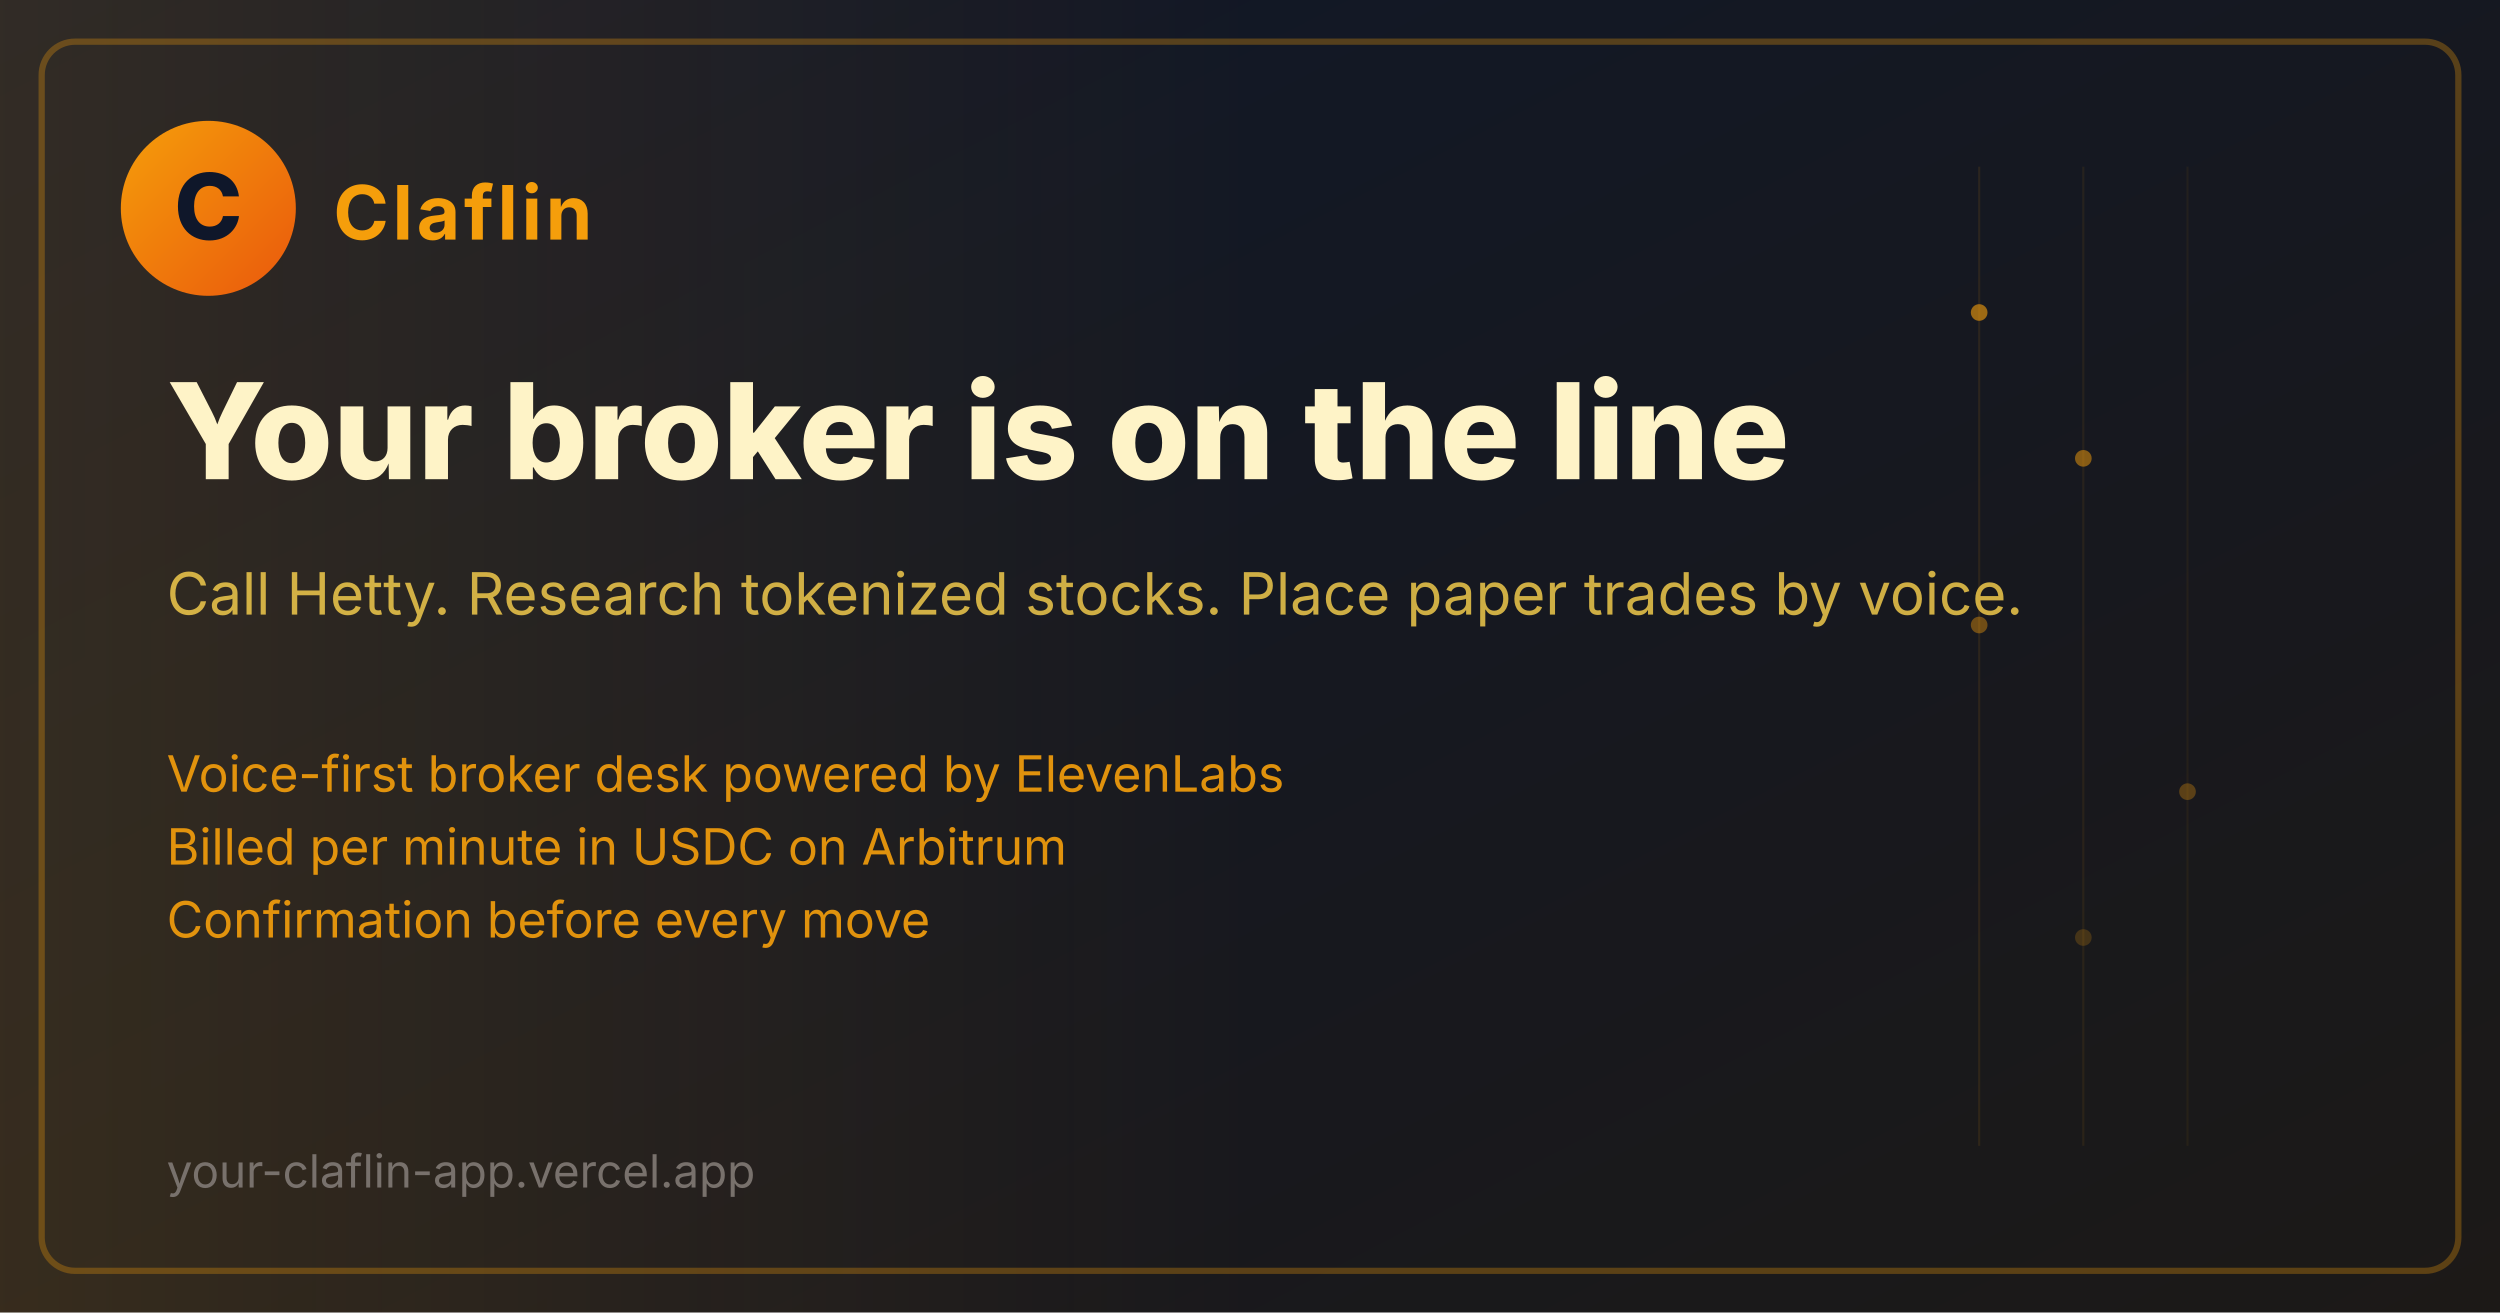
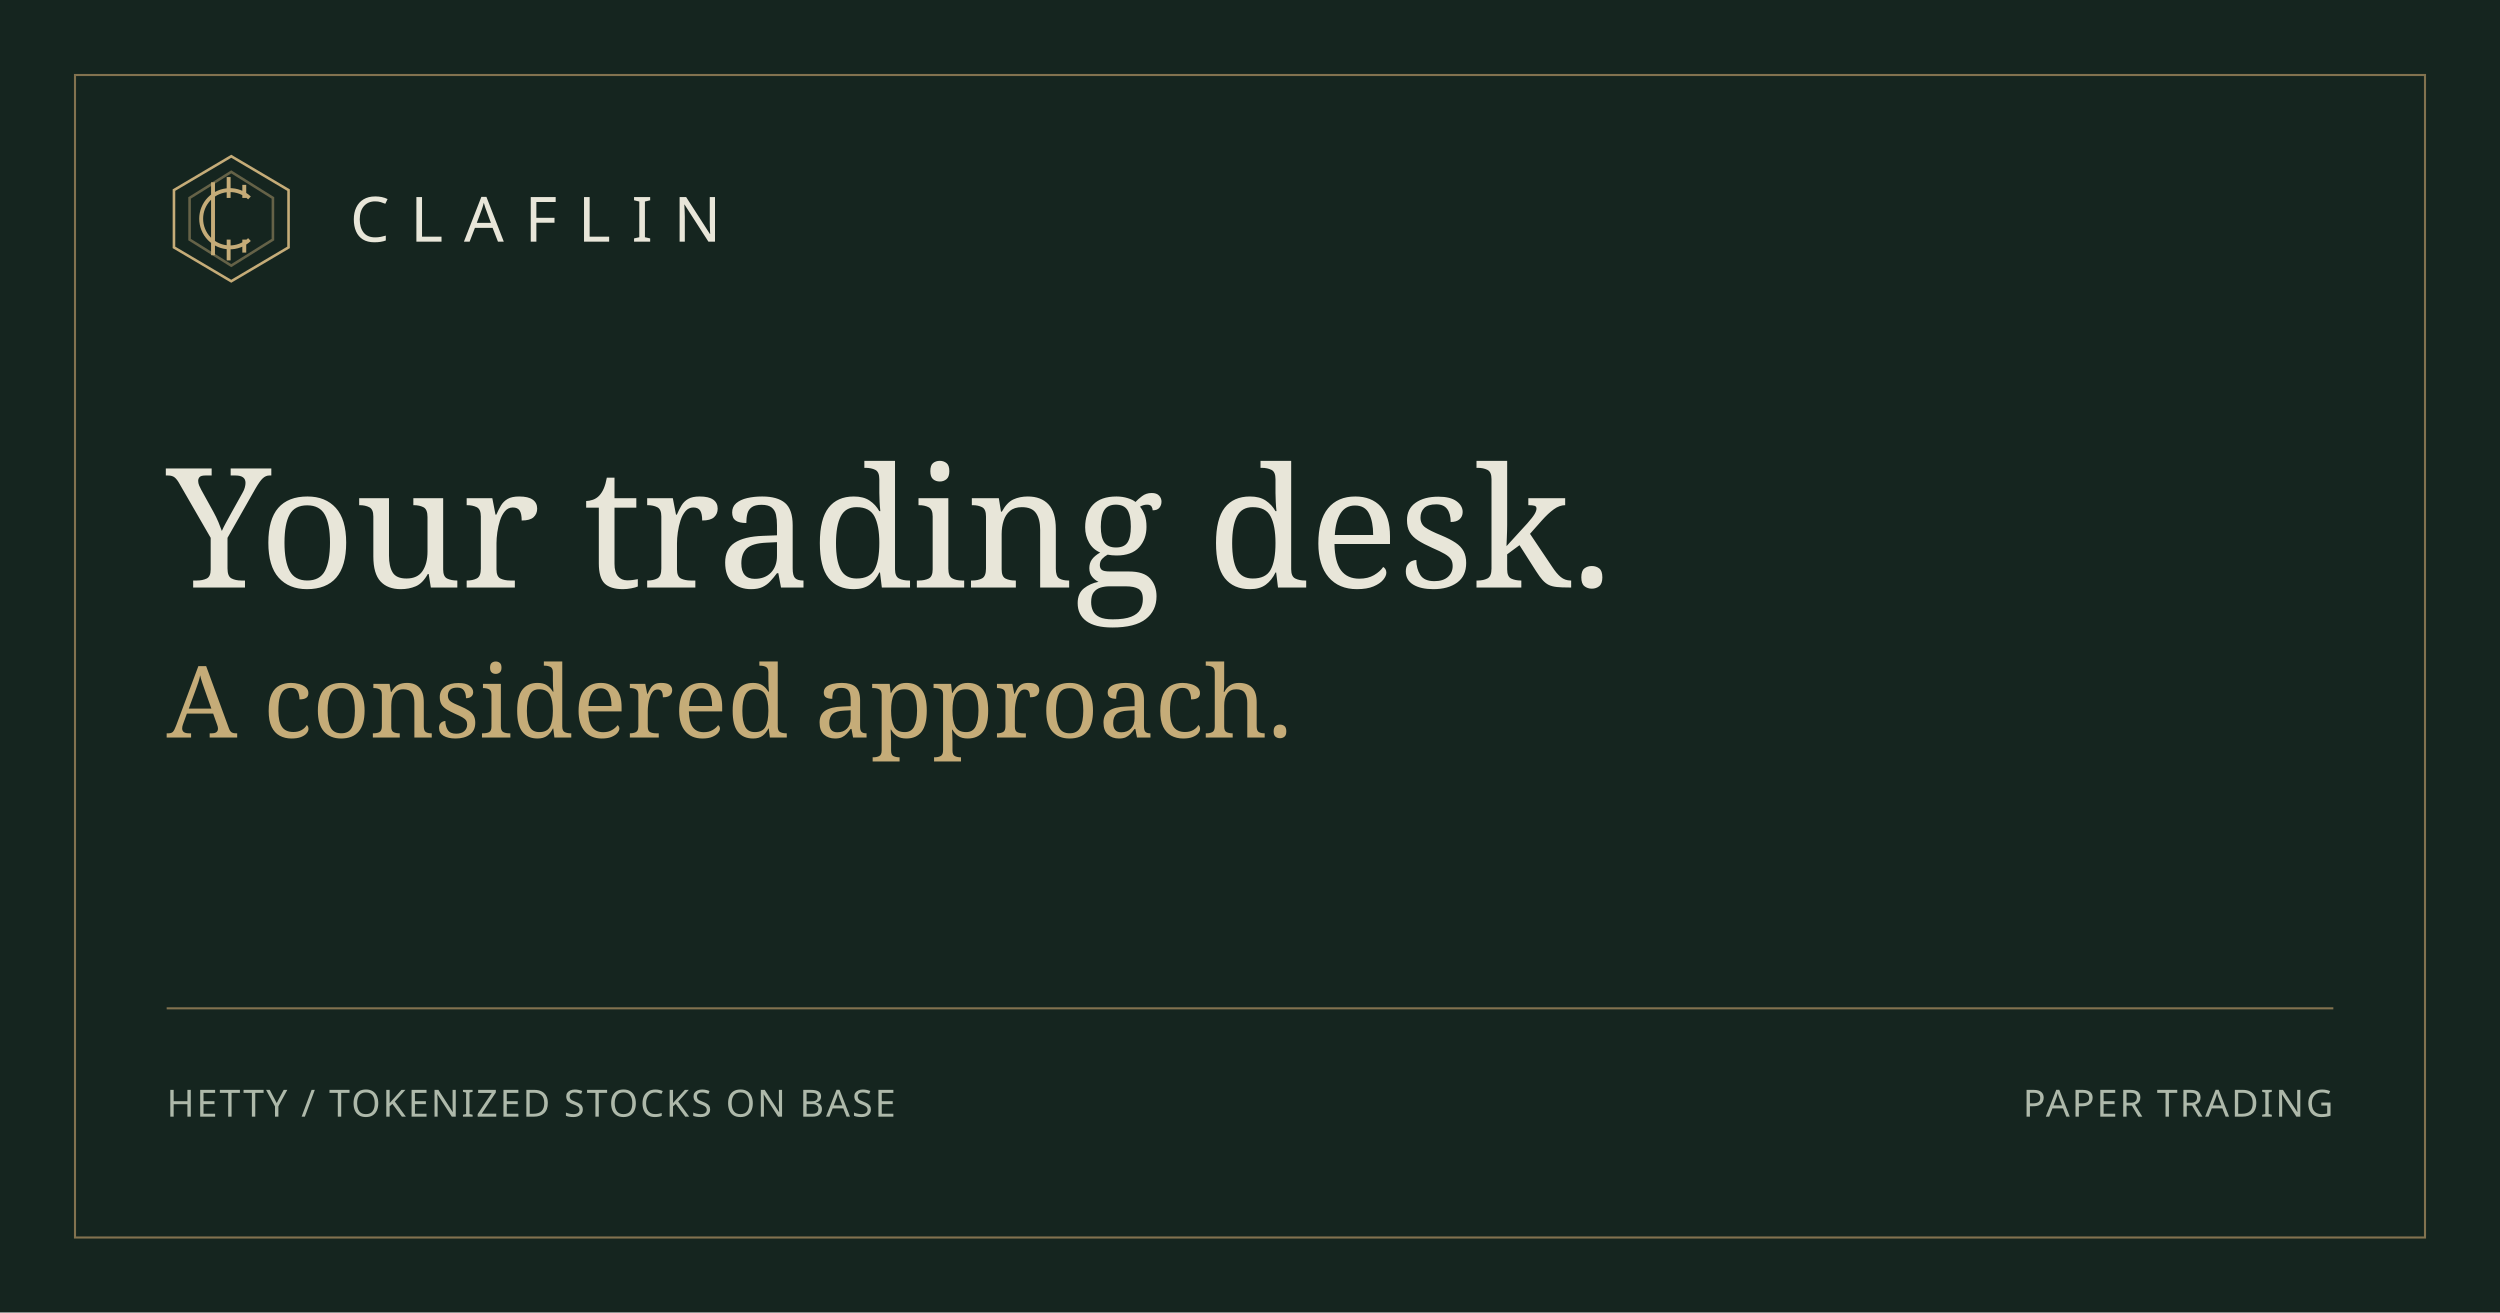
<svg xmlns="http://www.w3.org/2000/svg" width="1200" height="630" viewBox="0 0 1200 630">
-   <defs>
-     <linearGradient id="bg" x1="0%" y1="0%" x2="100%" y2="100%">
-       <stop offset="0%" style="stop-color:#0f172a;stop-opacity:1" />
-       <stop offset="100%" style="stop-color:#1c1917;stop-opacity:1" />
-     </linearGradient>
-     <linearGradient id="amber" x1="0%" y1="0%" x2="100%" y2="100%">
-       <stop offset="0%" style="stop-color:#f59e0b;stop-opacity:1" />
-       <stop offset="100%" style="stop-color:#ea580c;stop-opacity:1" />
-     </linearGradient>
-     <linearGradient id="amberGlow" x1="0%" y1="0%" x2="100%" y2="0%">
-       <stop offset="0%" style="stop-color:#f59e0b;stop-opacity:0.15" />
-       <stop offset="100%" style="stop-color:#f59e0b;stop-opacity:0" />
-     </linearGradient>
-   </defs>
-   <rect width="1200" height="630" fill="url(#bg)" />
-   <rect width="600" height="630" fill="url(#amberGlow)" />
-   <rect x="20" y="20" width="1160" height="590" fill="none" stroke="#f59e0b" stroke-width="3" stroke-opacity="0.3" rx="16" />
-   <circle cx="100" cy="100" r="42" fill="url(#amber)" />
-   <text x="100" y="115" font-family="system-ui, -apple-system, sans-serif" font-size="44" font-weight="800" fill="#0f172a" text-anchor="middle">C</text>
-   <text x="160" y="115" font-family="system-ui, -apple-system, sans-serif" font-size="36" font-weight="700" fill="#f59e0b" letter-spacing="0.05em">Claflin</text>
-   <text x="80" y="230" font-family="system-ui, -apple-system, sans-serif" font-size="64" font-weight="800" fill="#fef3c7">Your broker is on the line</text>
-   <text x="80" y="295" font-family="system-ui, -apple-system, sans-serif" font-size="28" fill="#fcd34d" opacity="0.8">Call Hetty. Research tokenized stocks. Place paper trades by voice.</text>
-   <text x="80" y="380" font-family="system-ui, -apple-system, sans-serif" font-size="24" fill="#f59e0b" opacity="0.9">Voice-first broker desk powered by ElevenLabs</text>
-   <text x="80" y="415" font-family="system-ui, -apple-system, sans-serif" font-size="24" fill="#f59e0b" opacity="0.9">Billed per minute in USDC on Arbitrum</text>
-   <text x="80" y="450" font-family="system-ui, -apple-system, sans-serif" font-size="24" fill="#f59e0b" opacity="0.9">Confirmation before every move</text>
-   <text x="80" y="570" font-family="system-ui, -apple-system, sans-serif" font-size="22" fill="#78716c">your-claflin-app.vercel.app</text>
-   <line x1="950" y1="80" x2="950" y2="550" stroke="#f59e0b" stroke-width="1" stroke-opacity="0.1" />
-   <line x1="1000" y1="80" x2="1000" y2="550" stroke="#f59e0b" stroke-width="1" stroke-opacity="0.08" />
-   <line x1="1050" y1="80" x2="1050" y2="550" stroke="#f59e0b" stroke-width="1" stroke-opacity="0.06" />
-   <circle cx="950" cy="150" r="4" fill="#f59e0b" opacity="0.6" />
-   <circle cx="1000" cy="220" r="4" fill="#f59e0b" opacity="0.5" />
-   <circle cx="950" cy="300" r="4" fill="#f59e0b" opacity="0.4" />
-   <circle cx="1050" cy="380" r="4" fill="#f59e0b" opacity="0.3" />
-   <circle cx="1000" cy="450" r="4" fill="#f59e0b" opacity="0.2" />
+   <rect width="1200" height="630" fill="#15251f" />
+   <rect x="36" y="36" width="1128" height="558" fill="none" stroke="#82724f" />
+   <g transform="translate(76 70) scale(1.25)" fill="none" stroke="#c5ac78">
+     <path d="M28 4 50 17v22L28 52 6 39V17L28 4Z" />
+     <path d="M28 10 44 20v16L28 46 12 36V20L28 10Z" opacity=".45" />
+     <path d="M35 20a11 11 0 1 0 0 16M21 14v28M27 12v8m0 16v8M33 15v5m0 16v5" stroke-width="1.5" />
+   </g>
+   <text x="168" y="116" fill="#e8e6d9" font-family="sans-serif" font-size="30" letter-spacing="10">CLAFLIN</text>
+   <text x="80" y="282" fill="#e8e6d9" font-family="Georgia,serif" font-size="80">Your trading desk.</text>
+   <text x="80" y="354" fill="#c5ac78" font-family="Georgia,serif" font-size="48">A considered approach.</text>
+   <path d="M80 484H1120" stroke="#82724f" />
+   <text x="80" y="536" fill="#aeb9aa" font-family="sans-serif" font-size="18" letter-spacing="1">HETTY / TOKENIZED STOCKS ON BASE</text>
+   <text x="1120" y="536" text-anchor="end" fill="#aeb9aa" font-family="sans-serif" font-size="18" letter-spacing="1">PAPER TRADING</text>
</svg>
